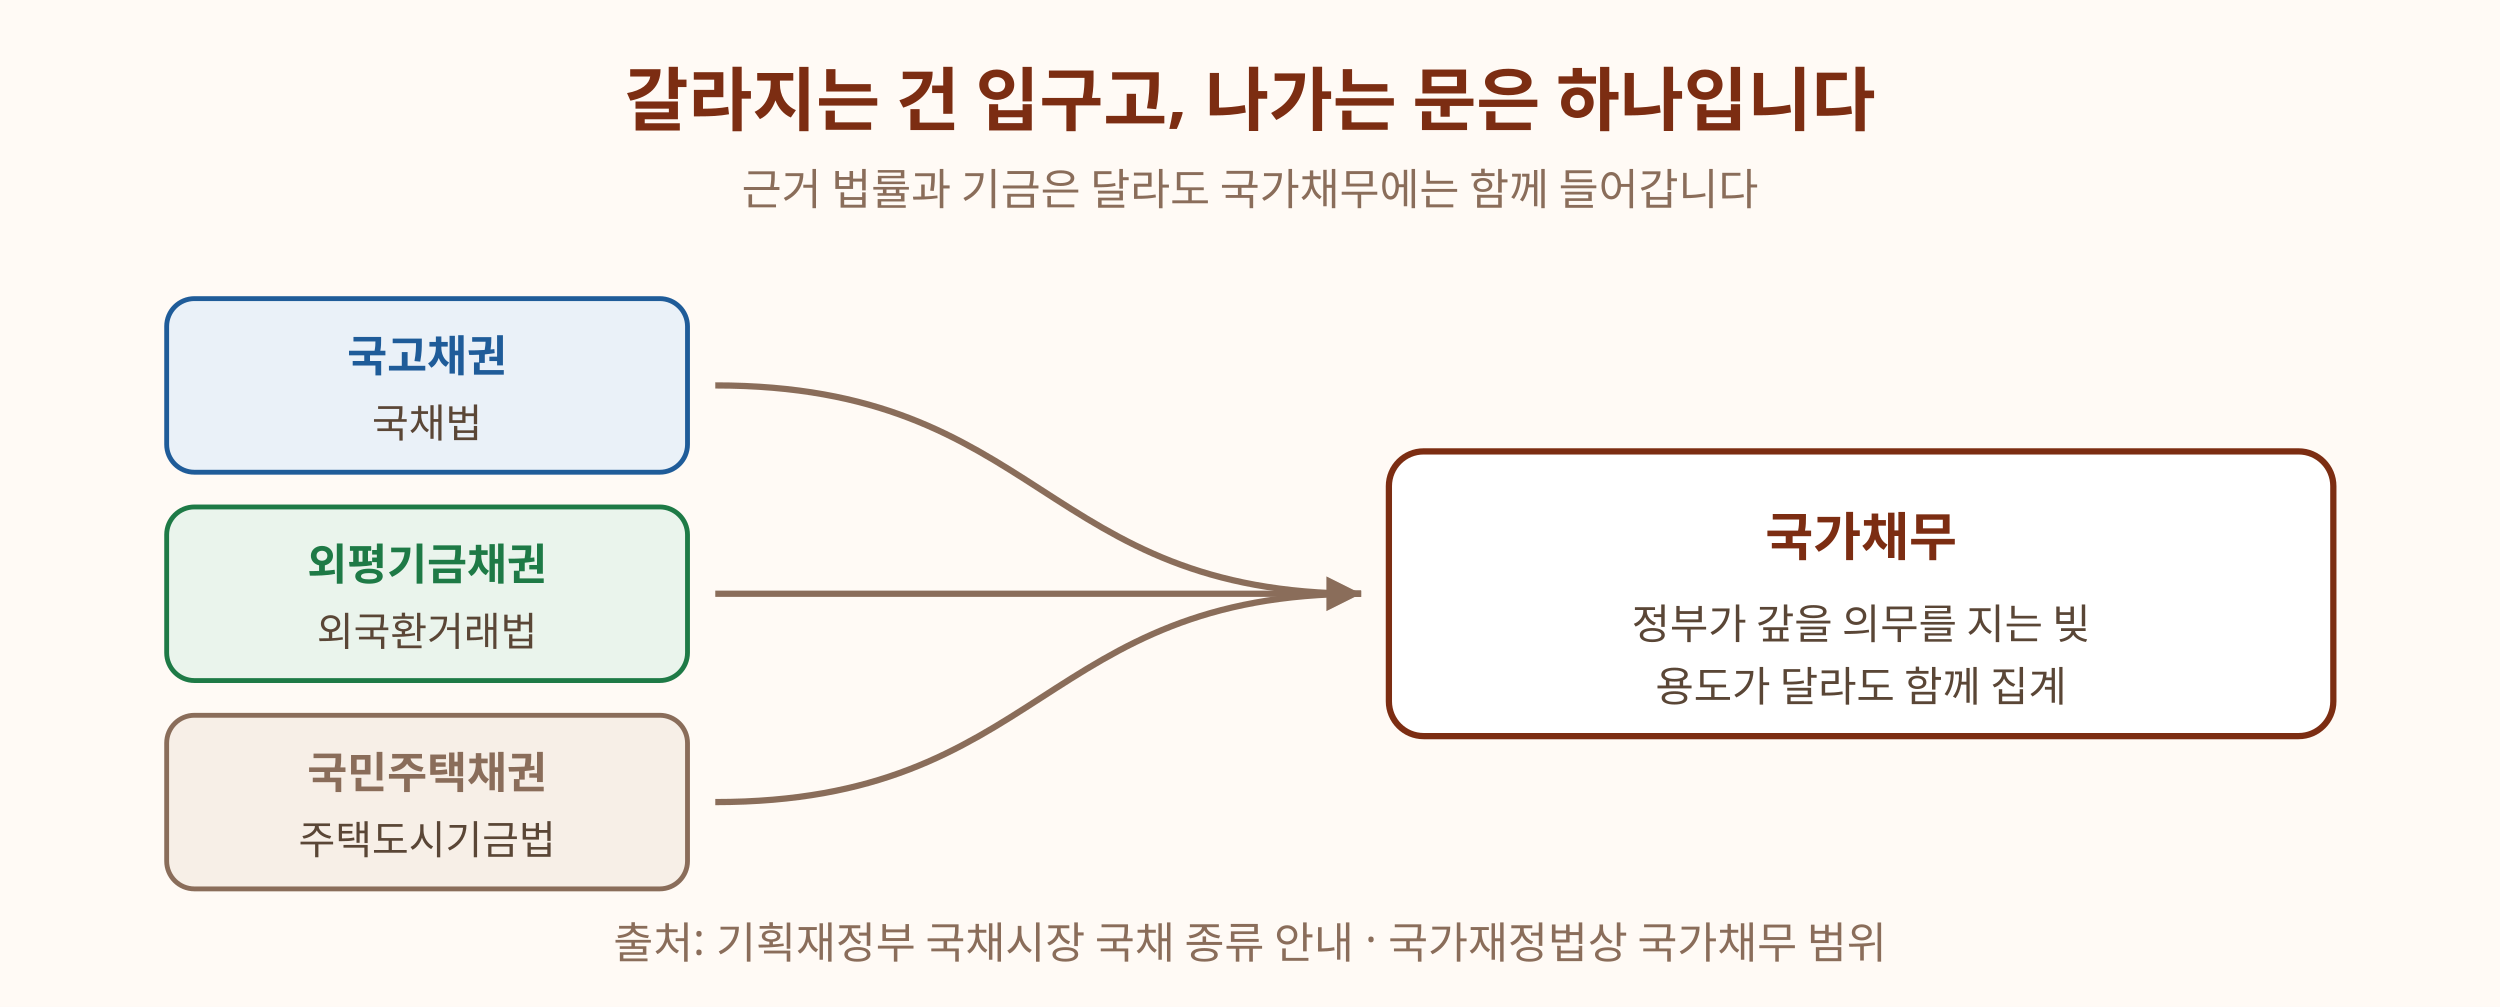
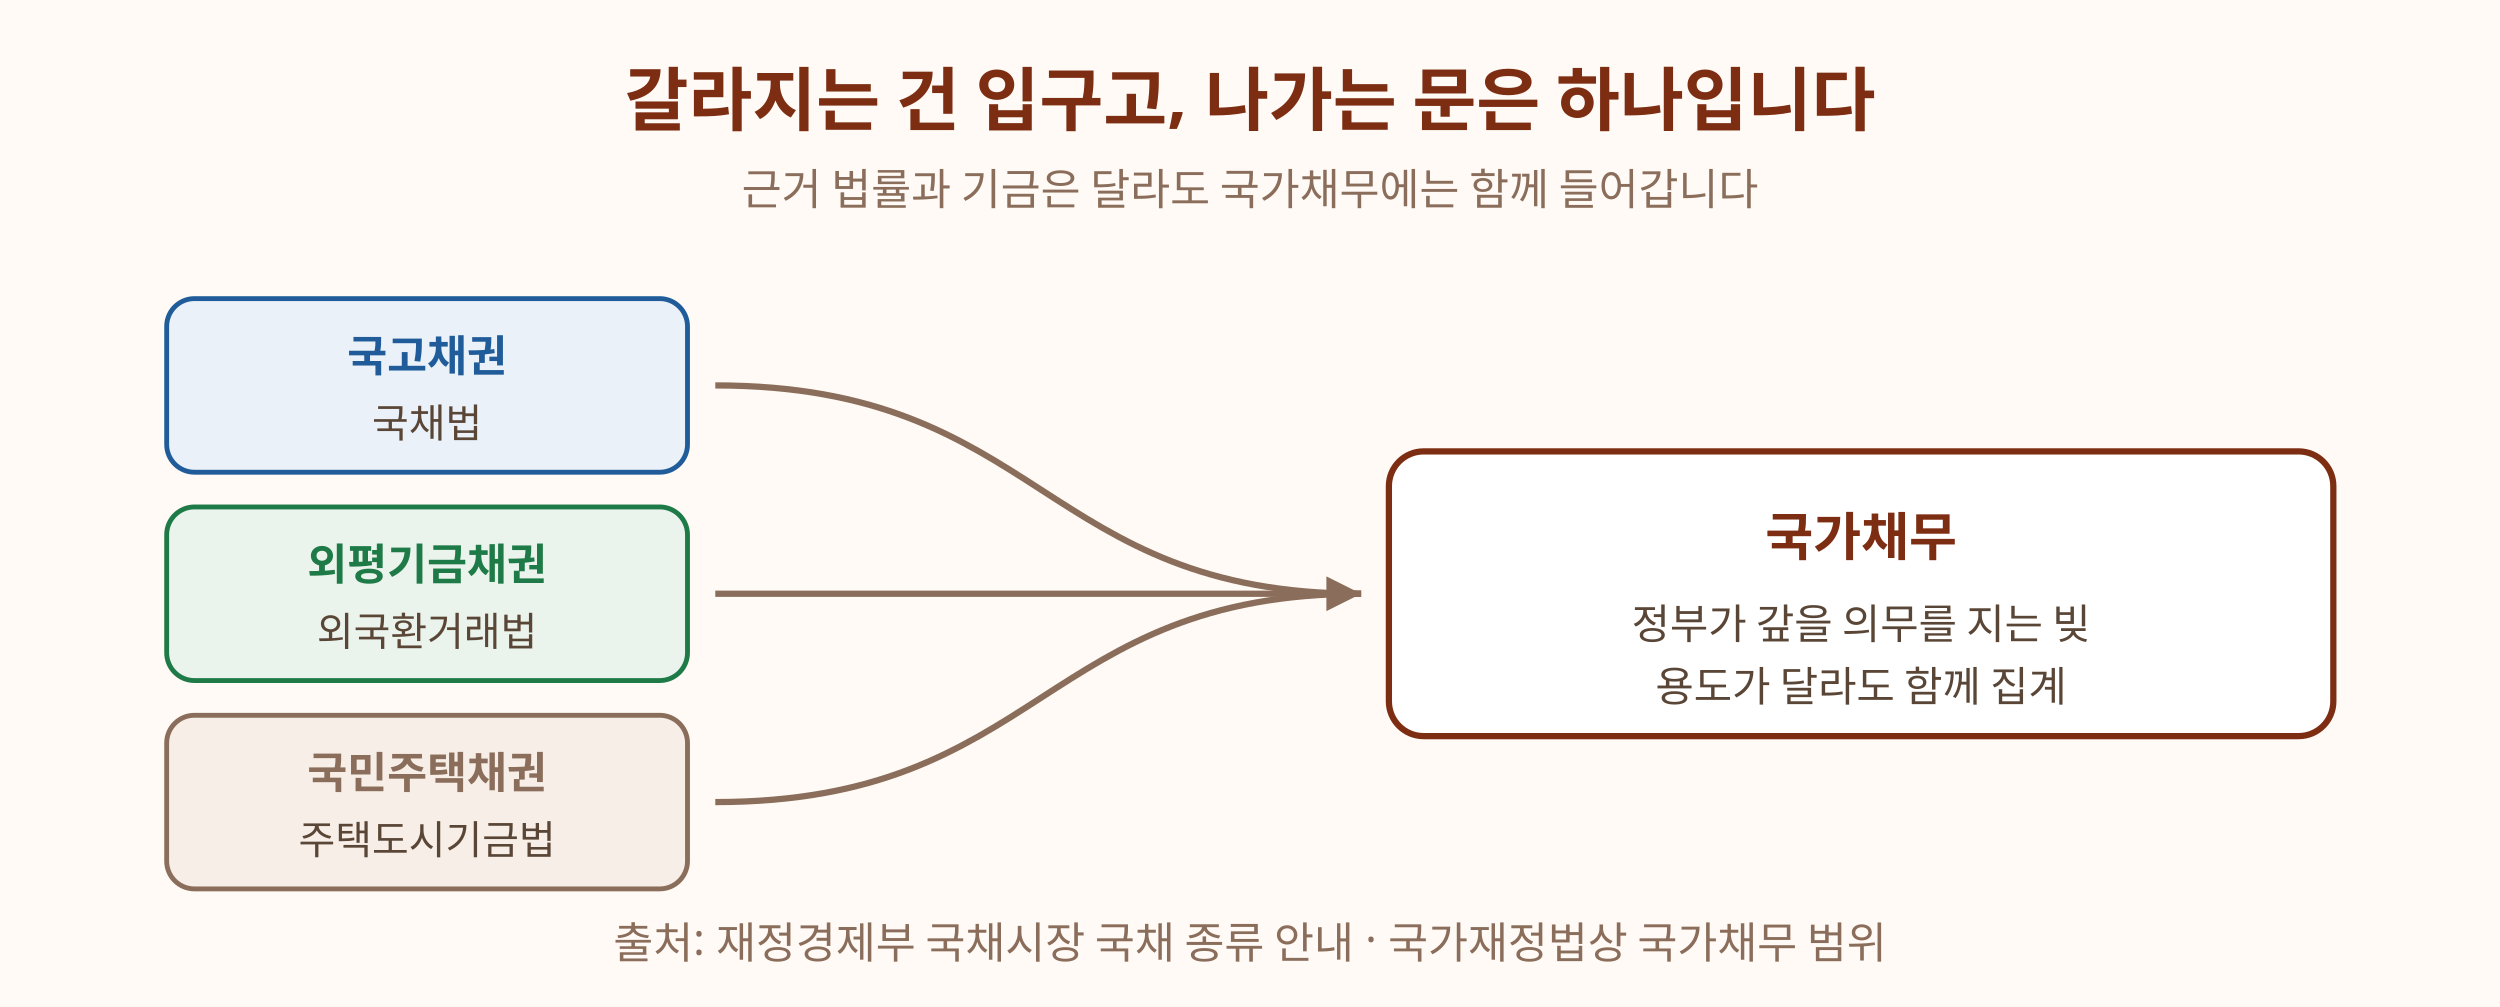
<svg xmlns="http://www.w3.org/2000/svg" viewBox="0 0 720 290" font-family="Pretendard, sans-serif" role="img" aria-label="국고채권과 외국환평형기금채권, 국민주택채권은 근거 법률과 부담 기금이 서로 다르지만 모두 정부가 갚을 의무를 지는 국채여서 국가채무 집계에는 함께 들어간다는 도식">
  <rect width="720" height="290" fill="#fffaf5" />
  <text x="360" y="36" text-anchor="middle" font-size="20" font-weight="800" fill="#7c2d12">갈라지는 건 입구고, 나가는 문은 하나입니다</text>
  <text x="360" y="59" text-anchor="middle" font-size="12.5" fill="#8a6d5a">근거 법률과 기금은 달라도 국가채무에는 함께 들어갑니다</text>
  <rect x="48" y="86" width="150" height="50" rx="8" fill="#eaf1f8" stroke="#1f5c99" stroke-width="1.4" />
  <text x="123" y="107" text-anchor="middle" font-size="12.5" font-weight="800" fill="#1f5c99">국고채권</text>
  <text x="123" y="126" text-anchor="middle" font-size="11.5" fill="#5a4636">국채법</text>
  <rect x="48" y="146" width="150" height="50" rx="8" fill="#eaf4ec" stroke="#1e7a46" stroke-width="1.4" />
  <text x="123" y="167" text-anchor="middle" font-size="12.5" font-weight="800" fill="#1e7a46">외평기금채권</text>
  <text x="123" y="186" text-anchor="middle" font-size="11.5" fill="#5a4636">외국환거래법</text>
  <rect x="48" y="206" width="150" height="50" rx="8" fill="#f7efe7" stroke="#8a6d5a" stroke-width="1.4" />
  <text x="123" y="227" text-anchor="middle" font-size="12.5" font-weight="800" fill="#8a6d5a">국민주택채권</text>
  <text x="123" y="246" text-anchor="middle" font-size="11.5" fill="#5a4636">주택도시기금법</text>
  <path d="M206 111 C 300 111 300 171 392 171" stroke="#8a6d5a" stroke-width="1.8" fill="none" />
  <path d="M206 171 L392 171" stroke="#8a6d5a" stroke-width="1.8" />
  <path d="M206 231 C 300 231 300 171 392 171" stroke="#8a6d5a" stroke-width="1.8" fill="none" />
  <path d="M392 171 l-10 -5 v10 z" fill="#8a6d5a" />
  <rect x="400" y="130" width="272" height="82" rx="10" fill="#fff" stroke="#7c2d12" stroke-width="1.8" />
  <text x="536" y="160" text-anchor="middle" font-size="15" font-weight="800" fill="#7c2d12">국가채무</text>
  <text x="536" y="184" text-anchor="middle" font-size="12" fill="#5a4636">정부가 갚을 의무를 지는 빚</text>
  <text x="536" y="202" text-anchor="middle" font-size="12" fill="#5a4636">용도가 달라도 함께 집계</text>
-   <text x="360" y="276" text-anchor="middle" font-size="12.5" fill="#8a6d5a">출처: 기획재정부 국채시장 국채 종류 안내 · 국가재정법상 국가채무 범위</text>
+   <text x="360" y="276" text-anchor="middle" font-size="12.5" fill="#8a6d5a">출처: 재정경제부 국채시장 국채 종류 안내 · 국가재정법상 국가채무 범위</text>
</svg>
